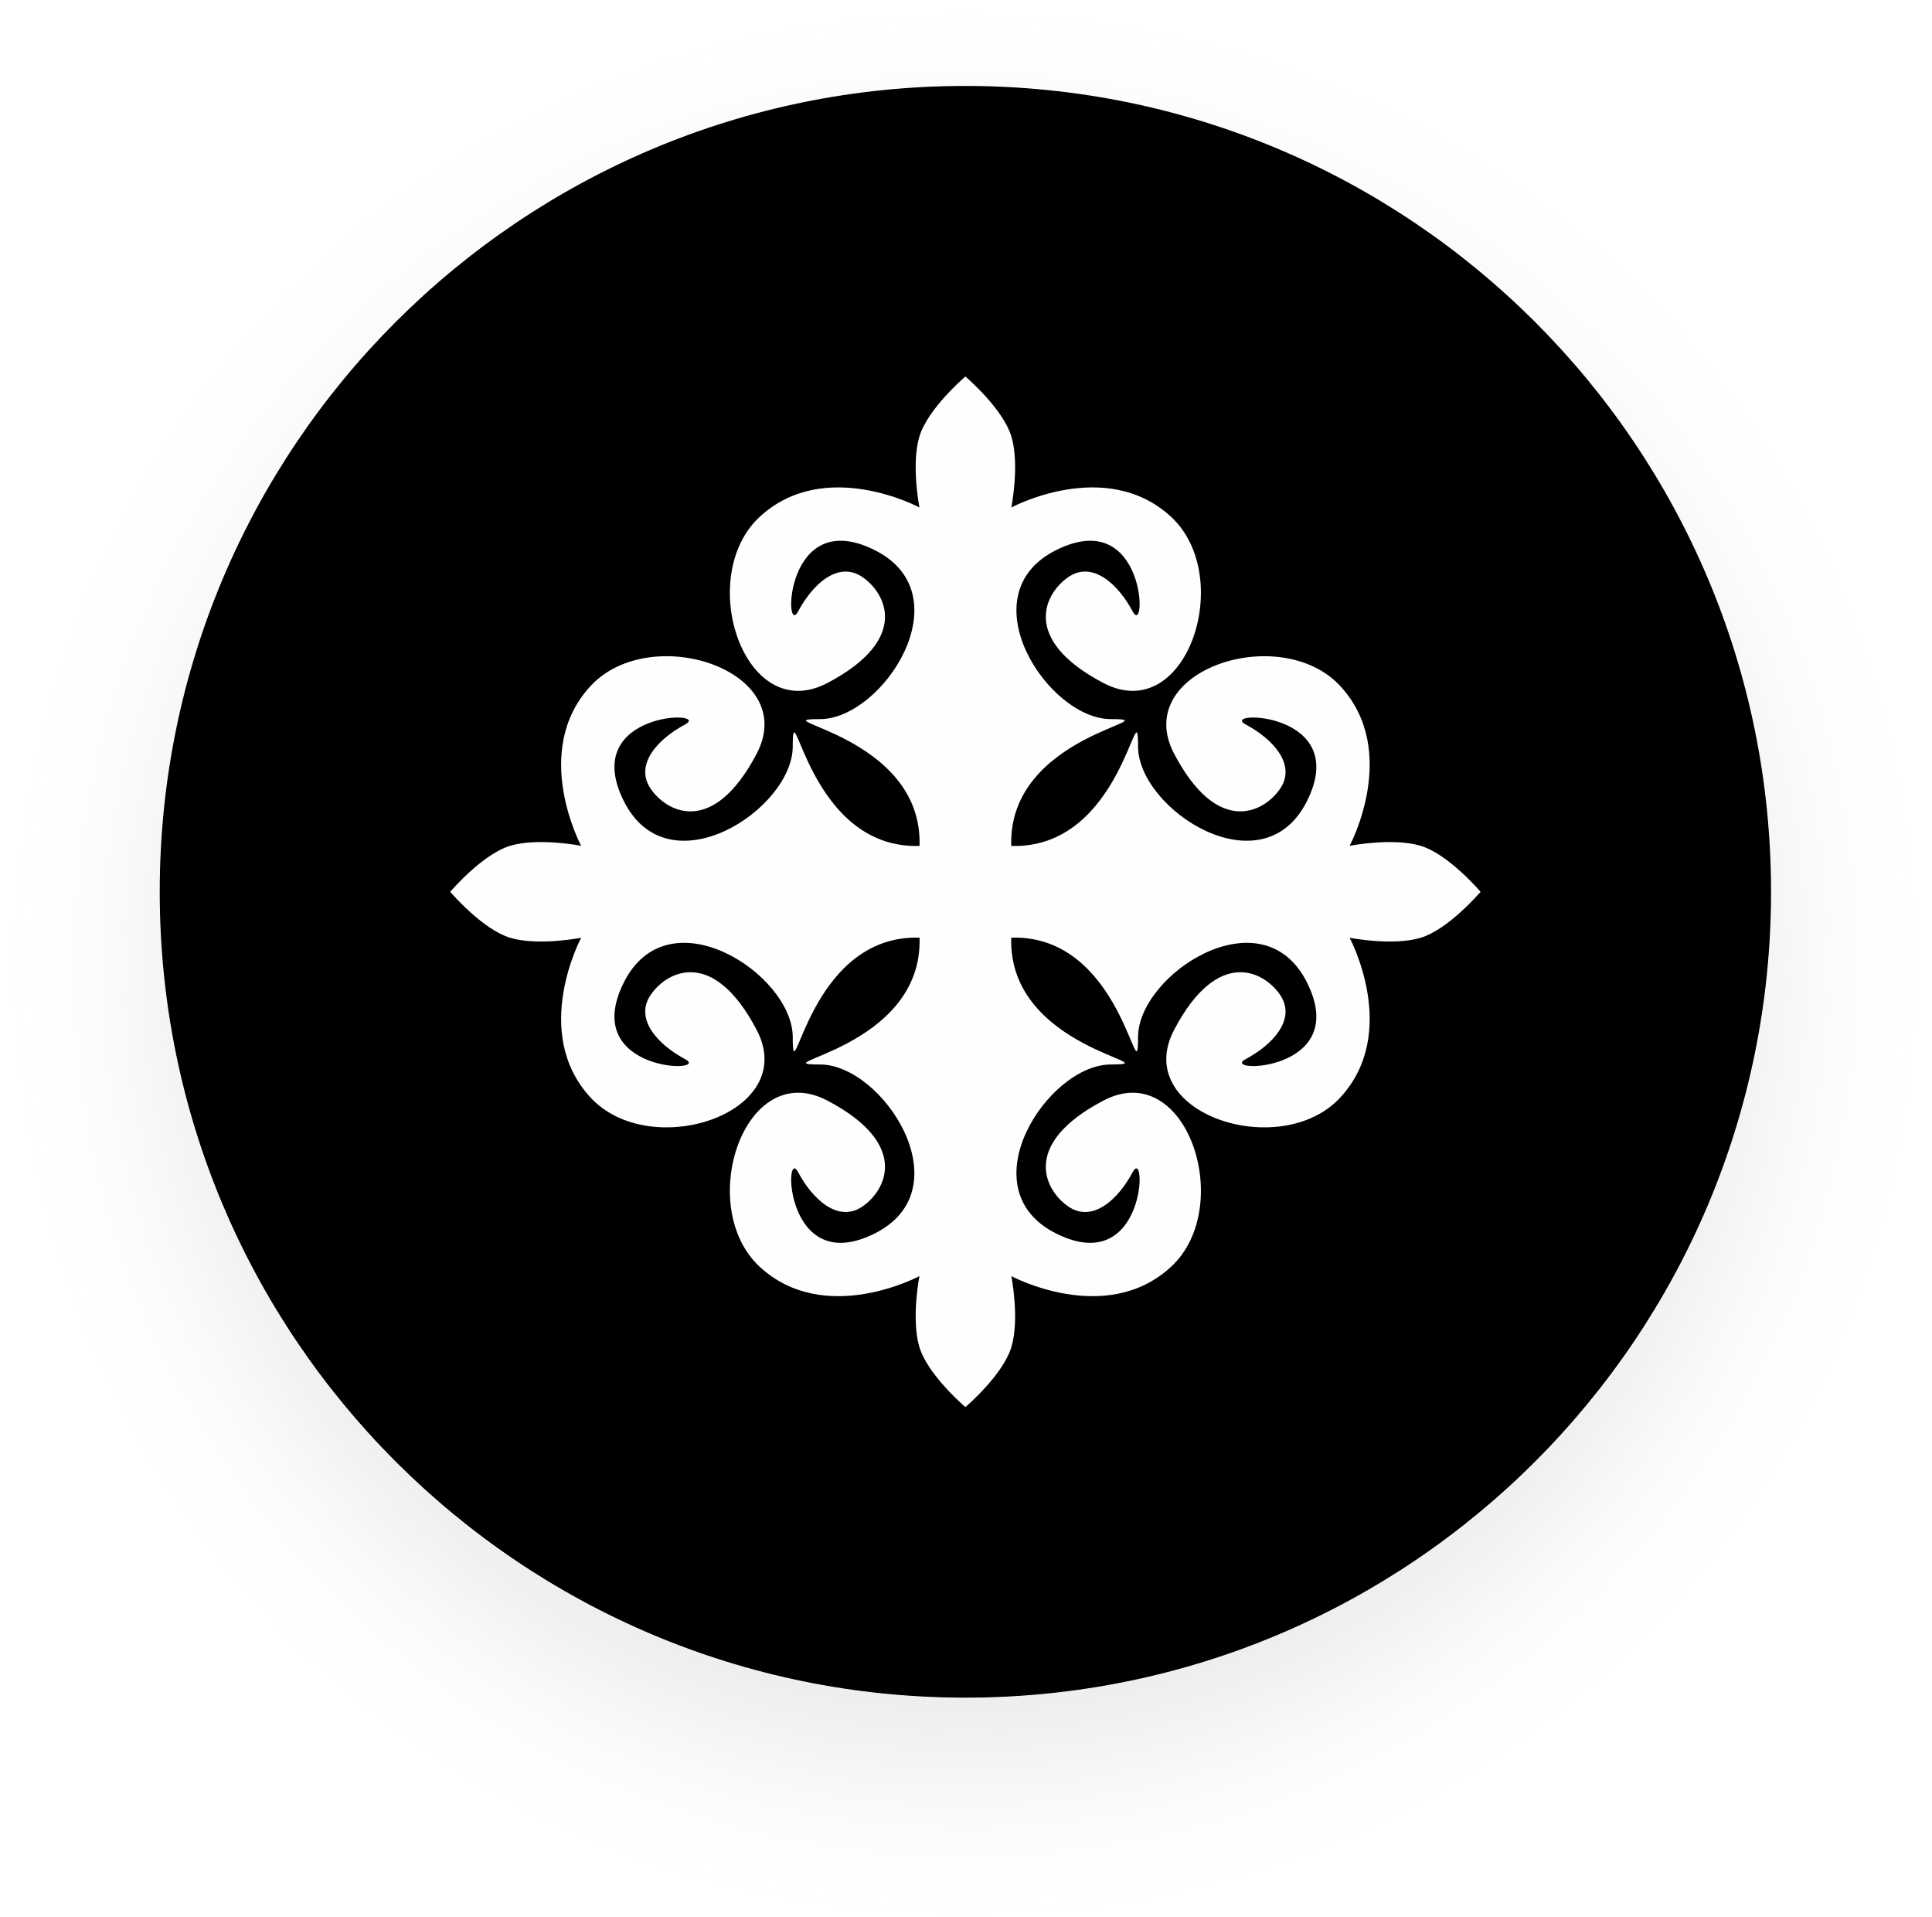
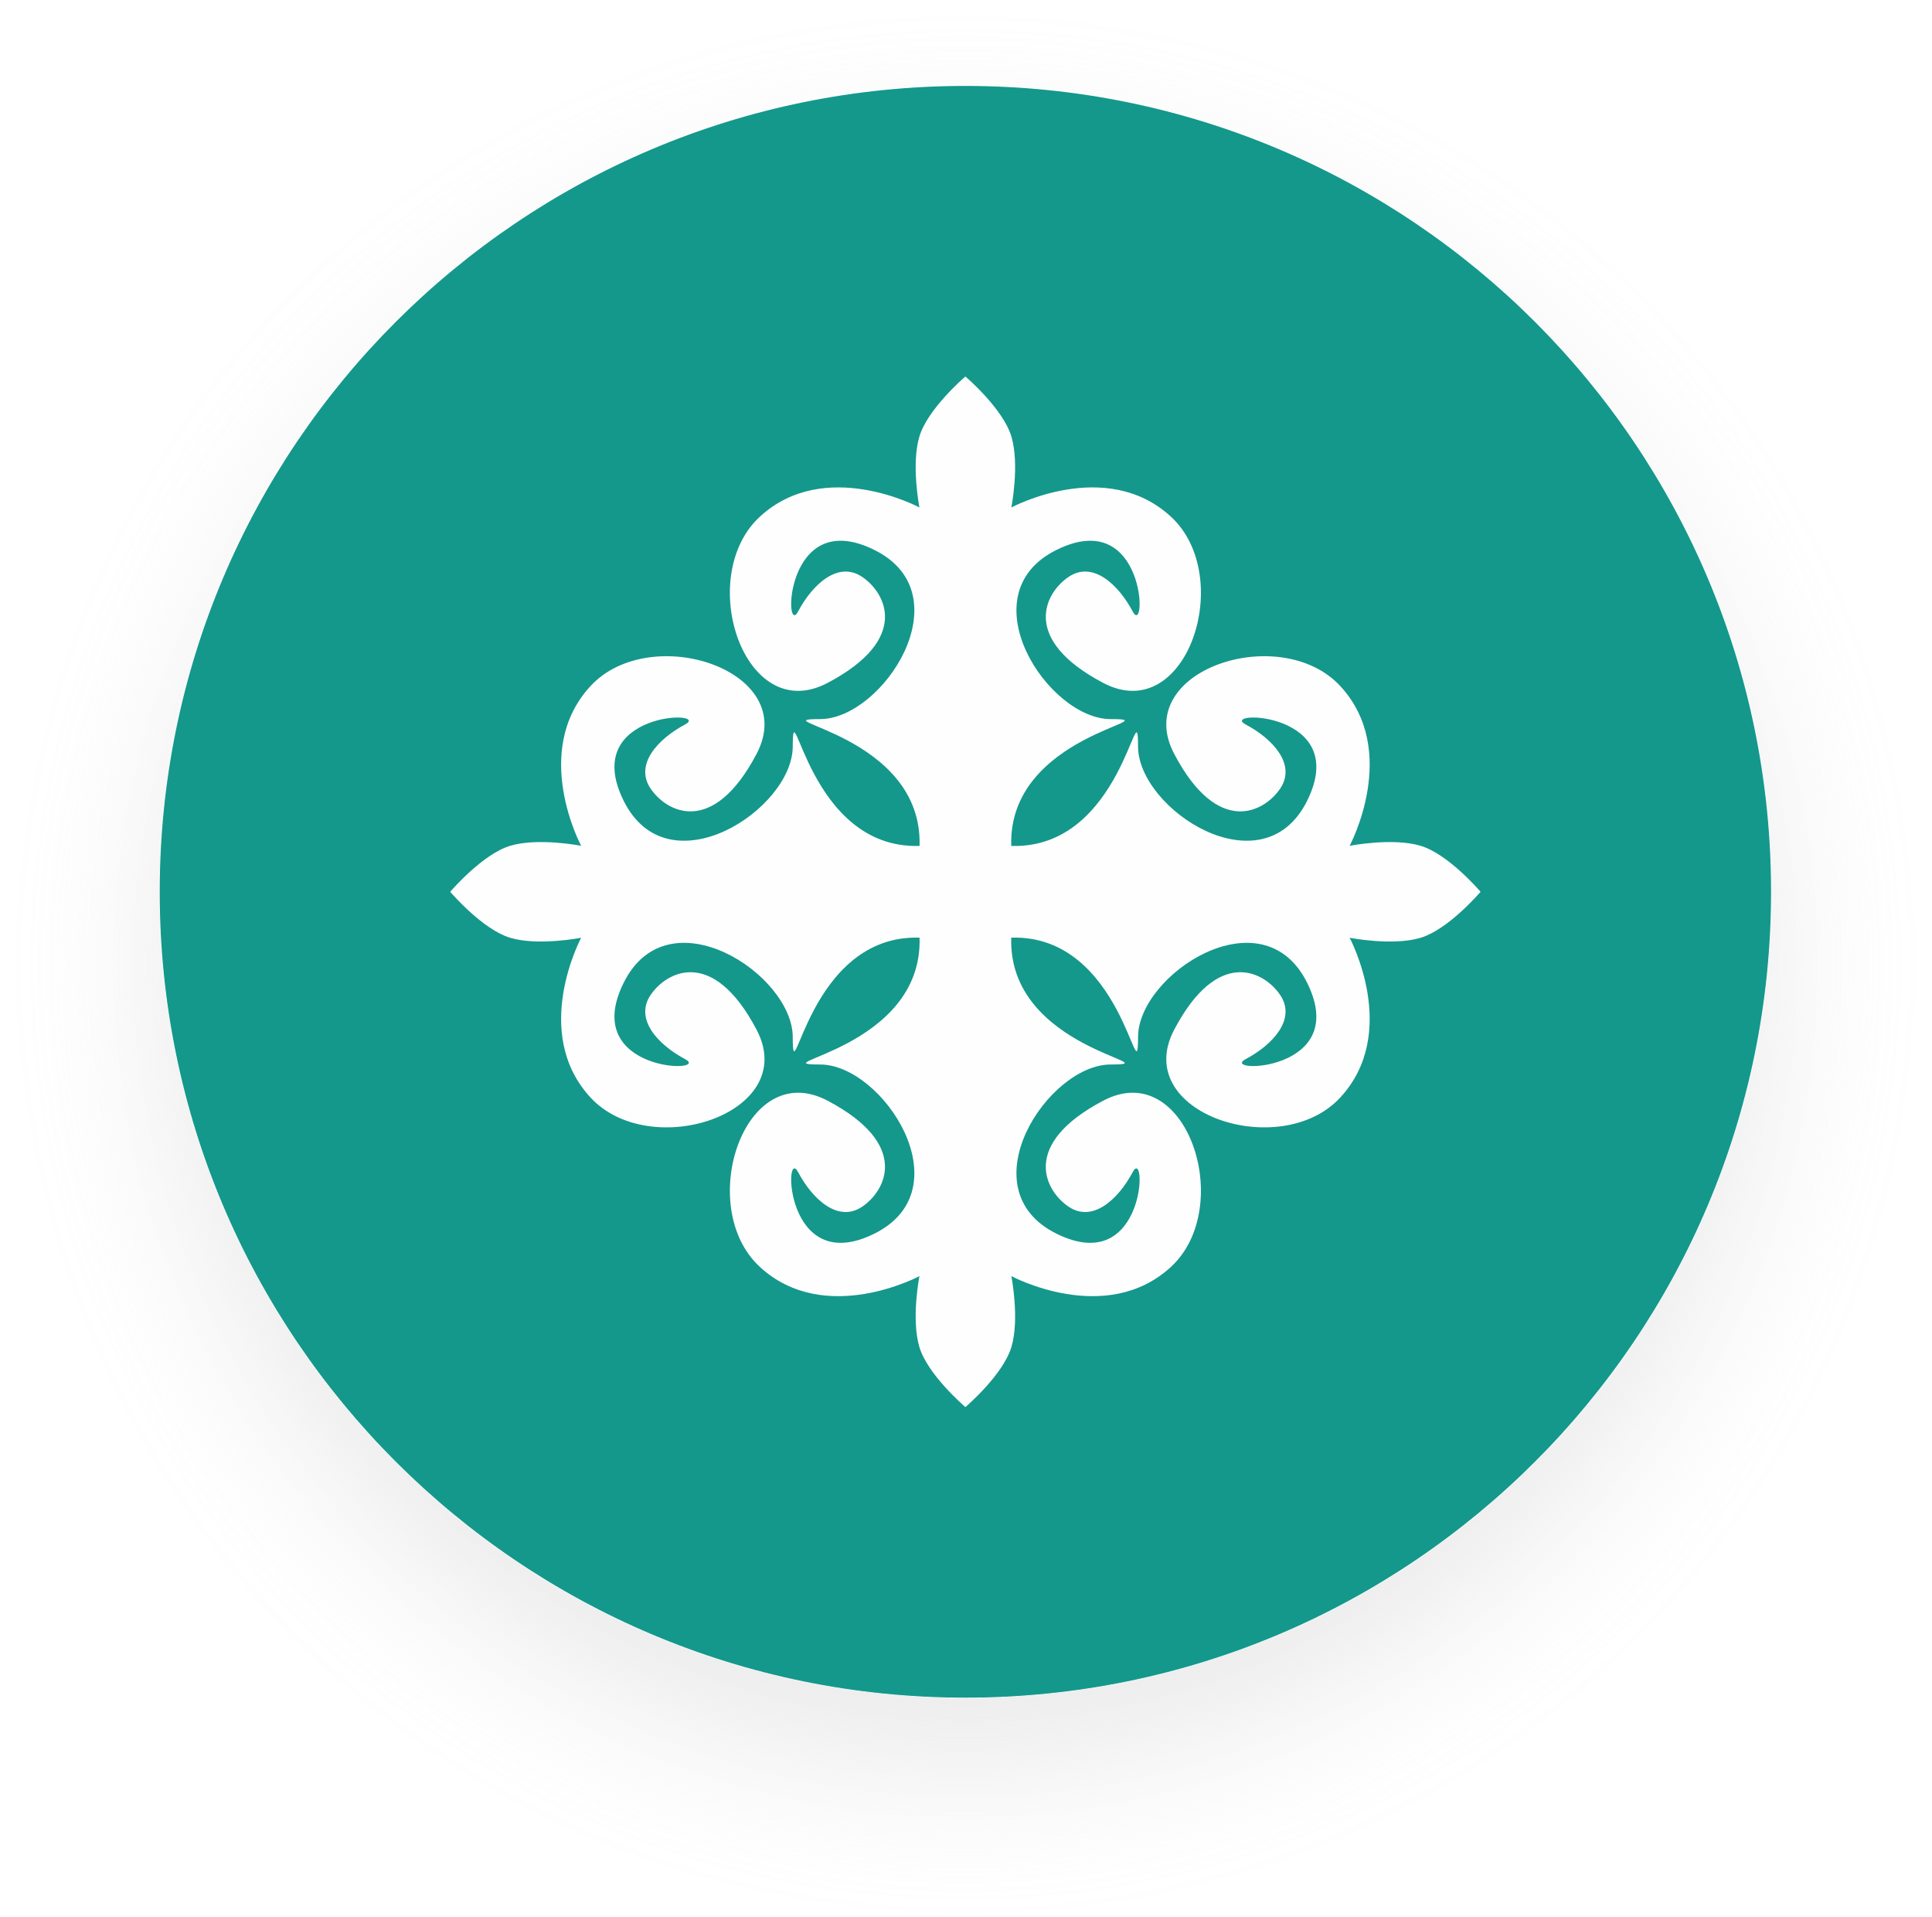
<svg xmlns="http://www.w3.org/2000/svg" width="120" height="119" viewBox="0 0 120 119" fill="none">
  <g filter="url(#filter0_d_72_2055)">
-     <circle cx="59.962" cy="55.378" r="50.042" fill="black" />
+     <circle cx="59.962" cy="55.378" r="50.042" fill="#14988B" />
  </g>
  <path fill-rule="evenodd" clip-rule="evenodd" d="M57.115 52.53C57.332 45.585 47.067 44.654 50.937 44.654C54.836 44.654 59.9 36.928 54.315 34.153C48.73 31.377 48.67 39.664 49.571 37.97C50.472 36.276 52.05 34.829 53.533 35.812C55.017 36.795 56.576 39.684 51.398 42.409C46.219 45.133 43.151 35.812 47.195 32.086C51.24 28.36 57.108 31.512 57.108 31.512C57.108 31.512 56.582 28.837 57.108 27.098C57.621 25.402 59.85 23.476 59.96 23.381V23.378C59.96 23.378 59.961 23.378 59.962 23.38C59.964 23.378 59.965 23.378 59.965 23.378V23.381C60.075 23.476 62.304 25.402 62.817 27.098C63.343 28.837 62.817 31.512 62.817 31.512C62.817 31.512 68.685 28.36 72.73 32.086C76.774 35.812 73.705 45.133 68.527 42.409C63.349 39.684 64.909 36.795 66.391 35.812C67.875 34.829 69.453 36.276 70.353 37.97C71.255 39.664 71.195 31.377 65.61 34.153C60.025 36.928 65.089 44.654 68.988 44.654C72.858 44.654 62.593 45.585 62.81 52.53C69.755 52.748 70.686 42.482 70.686 46.352C70.686 50.251 78.412 55.315 81.187 49.73C83.963 44.146 75.676 44.085 77.37 44.987C79.065 45.888 80.511 47.465 79.528 48.949C78.545 50.432 75.656 51.992 72.931 46.813C70.207 41.635 79.528 38.566 83.254 42.61C86.98 46.655 83.828 52.523 83.828 52.523C83.828 52.523 86.503 51.997 88.242 52.523C89.938 53.036 91.865 55.266 91.959 55.376H91.962C91.962 55.376 91.962 55.376 91.96 55.378C91.962 55.379 91.962 55.38 91.962 55.38H91.959C91.865 55.49 89.938 57.719 88.242 58.232C86.503 58.758 83.828 58.232 83.828 58.232C83.828 58.232 86.98 64.1 83.254 68.145C79.528 72.189 70.207 69.121 72.931 63.943C75.656 58.764 78.545 60.324 79.528 61.807C80.511 63.29 79.065 64.868 77.37 65.769C75.676 66.67 83.963 66.61 81.187 61.025C78.412 55.44 70.686 60.505 70.686 64.403C70.686 68.273 69.755 58.008 62.81 58.225C62.593 65.171 72.858 66.102 68.988 66.102C65.089 66.102 60.025 73.827 65.61 76.603C71.195 79.378 71.255 71.091 70.353 72.786C69.453 74.48 67.875 75.927 66.391 74.944C64.908 73.961 63.349 71.071 68.527 68.347C73.705 65.623 76.774 74.944 72.73 78.67C68.685 82.395 62.817 79.243 62.817 79.243C62.817 79.243 63.343 81.918 62.817 83.657C62.304 85.353 60.075 87.28 59.965 87.374V87.377C59.965 87.377 59.964 87.377 59.962 87.376C59.961 87.377 59.96 87.377 59.96 87.377V87.374C59.85 87.28 57.621 85.353 57.108 83.657C56.582 81.918 57.108 79.243 57.108 79.243C57.108 79.243 51.24 82.395 47.195 78.67C43.151 74.944 46.22 65.623 51.398 68.347C56.576 71.071 55.016 73.961 53.533 74.944C52.05 75.927 50.472 74.48 49.571 72.786C48.67 71.091 48.73 79.378 54.315 76.603C59.9 73.827 54.836 66.102 50.937 66.102C47.067 66.102 57.332 65.17 57.115 58.225C50.17 58.008 49.239 68.273 49.239 64.403C49.239 60.504 41.513 55.44 38.738 61.025C35.962 66.61 44.249 66.67 42.554 65.769C40.86 64.868 39.413 63.29 40.396 61.807C41.38 60.324 44.269 58.764 46.993 63.943C49.718 69.121 40.396 72.189 36.671 68.145C32.945 64.1 36.097 58.232 36.097 58.232C36.097 58.232 33.422 58.758 31.683 58.232C29.987 57.719 28.06 55.49 27.966 55.38H27.963C27.963 55.38 27.963 55.379 27.964 55.378C27.963 55.376 27.963 55.376 27.963 55.376H27.966C28.06 55.266 29.987 53.036 31.683 52.523C33.422 51.997 36.097 52.523 36.097 52.523C36.097 52.523 32.945 46.655 36.671 42.61C40.397 38.566 49.718 41.635 46.993 46.813C44.269 51.992 41.38 50.432 40.396 48.949C39.413 47.465 40.86 45.888 42.554 44.987C44.249 44.085 35.962 44.146 38.738 49.73C41.513 55.315 49.239 50.251 49.239 46.352C49.239 42.482 50.17 52.748 57.115 52.53Z" fill="#FFFEFF" />
  <defs>
    <filter id="filter0_d_72_2055" x="0.912" y="0.832" width="118.099" height="118.099" filterUnits="userSpaceOnUse" color-interpolation-filters="sRGB">
      <feFlood flood-opacity="0" result="BackgroundImageFix" />
      <feColorMatrix in="SourceAlpha" type="matrix" values="0 0 0 0 0 0 0 0 0 0 0 0 0 0 0 0 0 0 127 0" result="hardAlpha" />
      <feOffset dy="4.504" />
      <feGaussianBlur stdDeviation="4.504" />
      <feComposite in2="hardAlpha" operator="out" />
      <feColorMatrix type="matrix" values="0 0 0 0 0.8 0 0 0 0 0.8 0 0 0 0 0.8 0 0 0 0.4 0" />
      <feBlend mode="normal" in2="BackgroundImageFix" result="effect1_dropShadow_72_2055" />
      <feBlend mode="normal" in="SourceGraphic" in2="effect1_dropShadow_72_2055" result="shape" />
    </filter>
  </defs>
</svg>
